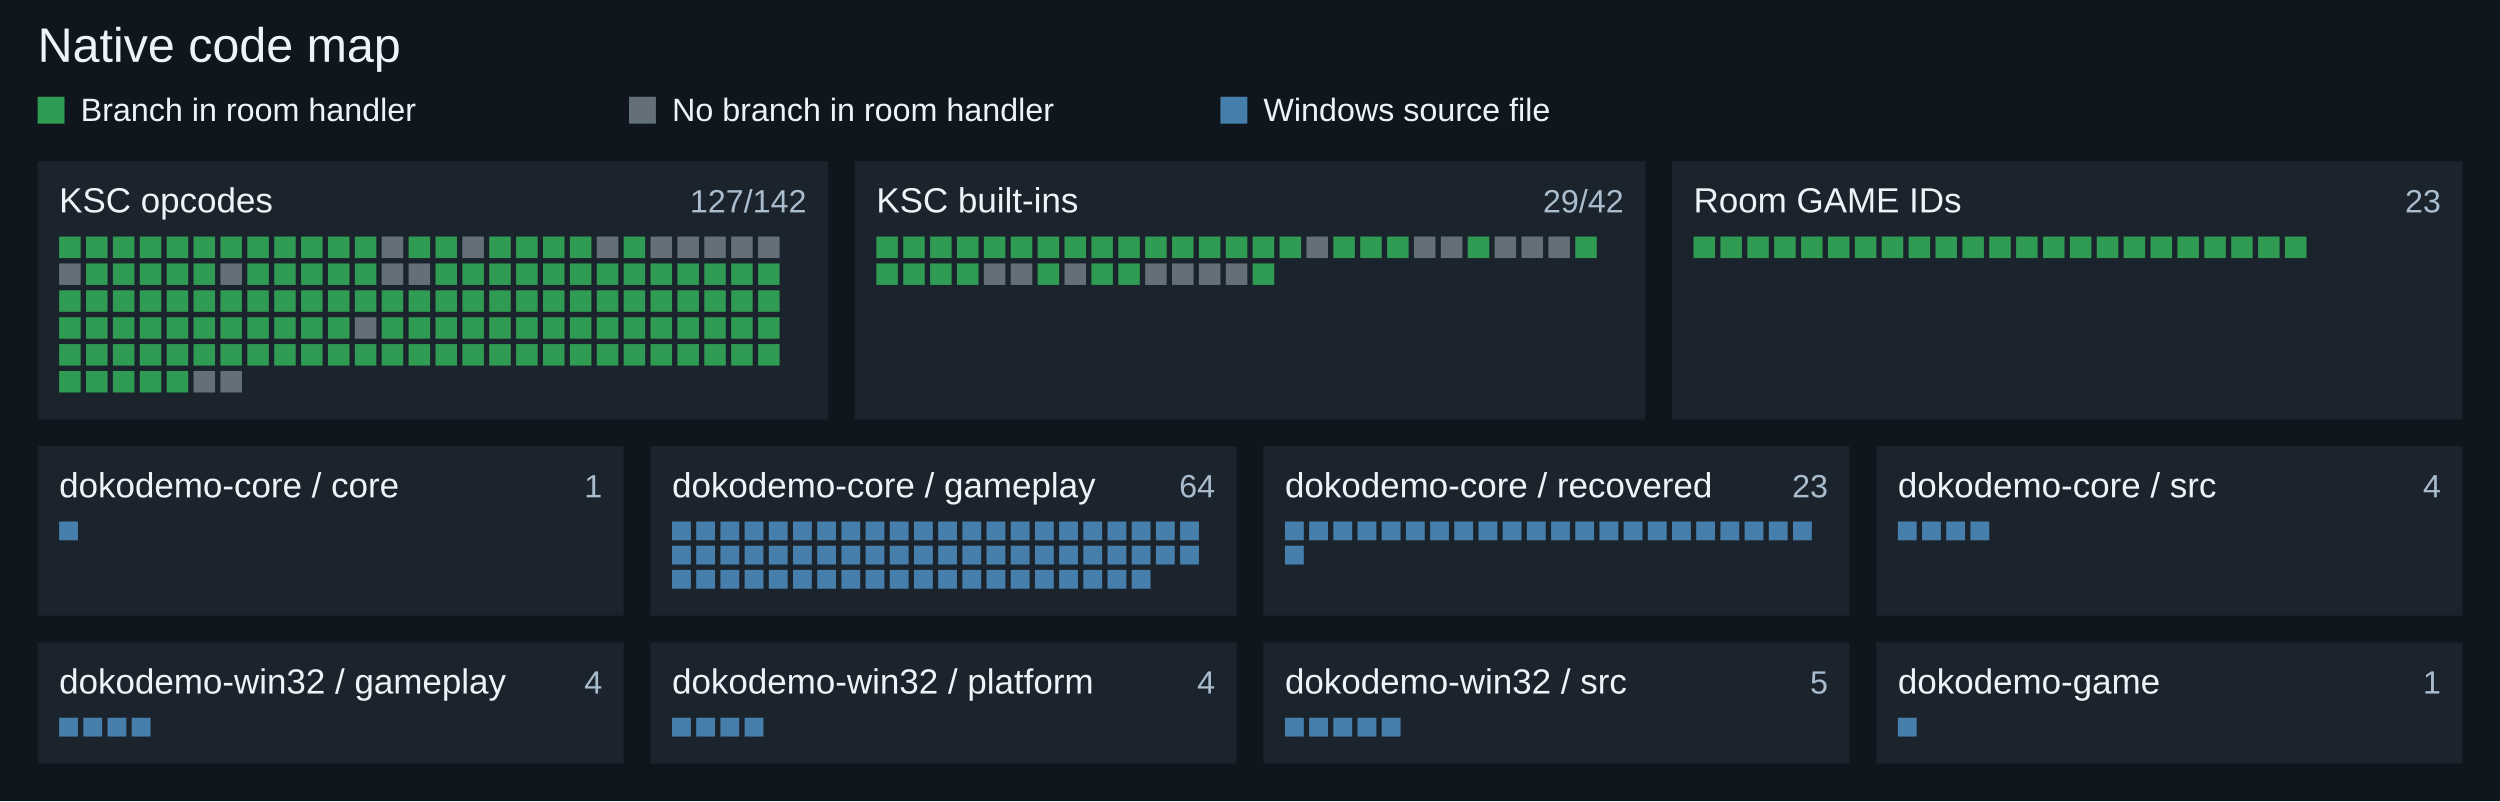
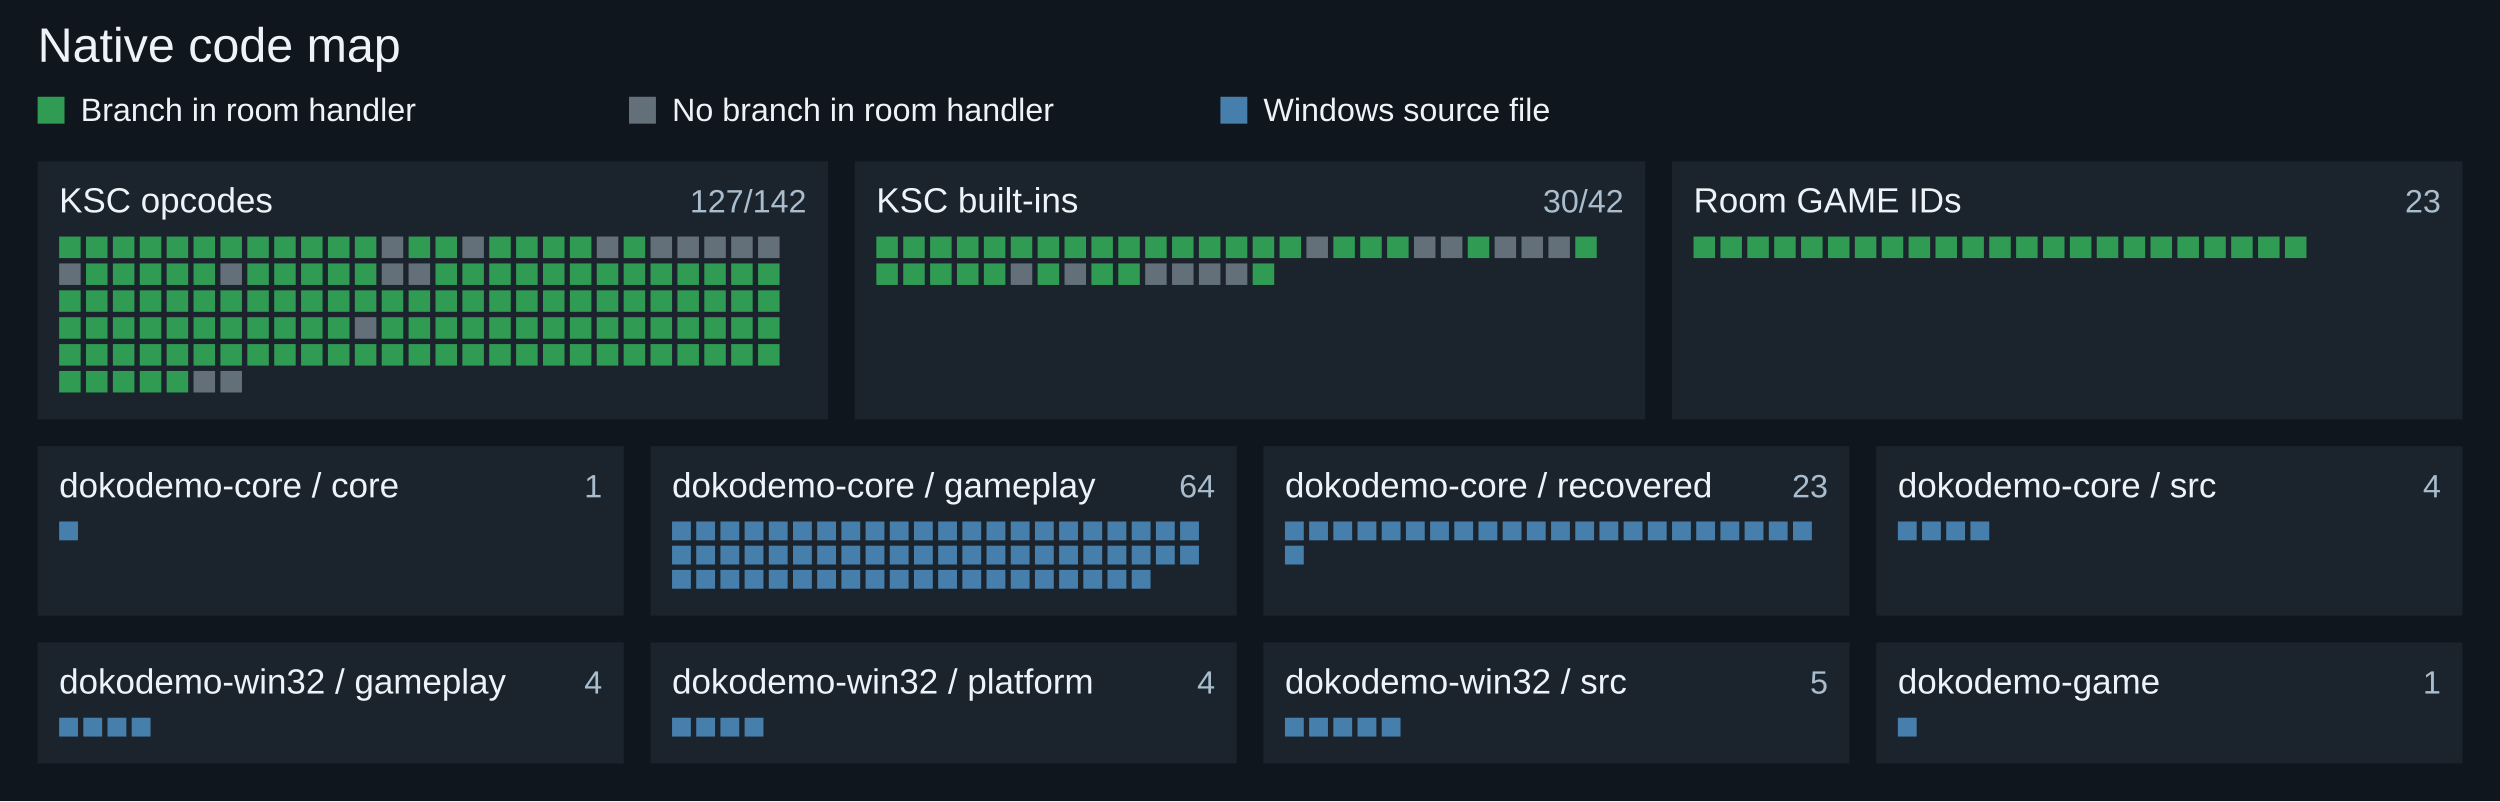
<svg xmlns="http://www.w3.org/2000/svg" width="930" height="298" viewBox="0 0 930 298" role="img" aria-label="Native code map. Each square represents a dispatch ID or Windows source file.">
  <rect x="0" y="0" width="930" height="298" fill="#10161d" />
  <g font-family="Segoe UI, Arial, sans-serif">
    <text x="14" y="23" font-size="18" fill="#edf3f8">Native code map</text>
    <rect x="14" y="36" width="10" height="10" fill="#2f9b53" />
    <text x="30" y="45" font-size="12" fill="#edf3f8">Branch in room handler</text>
    <rect x="234" y="36" width="10" height="10" fill="#63707a" />
    <text x="250" y="45" font-size="12" fill="#edf3f8">No branch in room handler</text>
    <rect x="454" y="36" width="10" height="10" fill="#477fac" />
    <text x="470" y="45" font-size="12" fill="#edf3f8">Windows source file</text>
    <rect x="14" y="60" width="294" height="96" fill="#1b242c" />
    <text x="22" y="79" font-size="13" fill="#edf3f8">KSC opcodes</text>
    <text x="300" y="79" font-size="12" fill="#a9bdce" text-anchor="end">127/142</text>
    <rect x="22" y="88" width="8" height="8" fill="#2f9b53" />
    <rect x="32" y="88" width="8" height="8" fill="#2f9b53" />
    <rect x="42" y="88" width="8" height="8" fill="#2f9b53" />
    <rect x="52" y="88" width="8" height="8" fill="#2f9b53" />
    <rect x="62" y="88" width="8" height="8" fill="#2f9b53" />
    <rect x="72" y="88" width="8" height="8" fill="#2f9b53" />
    <rect x="82" y="88" width="8" height="8" fill="#2f9b53" />
    <rect x="92" y="88" width="8" height="8" fill="#2f9b53" />
    <rect x="102" y="88" width="8" height="8" fill="#2f9b53" />
    <rect x="112" y="88" width="8" height="8" fill="#2f9b53" />
    <rect x="122" y="88" width="8" height="8" fill="#2f9b53" />
    <rect x="132" y="88" width="8" height="8" fill="#2f9b53" />
    <rect x="142" y="88" width="8" height="8" fill="#63707a" />
    <rect x="152" y="88" width="8" height="8" fill="#2f9b53" />
    <rect x="162" y="88" width="8" height="8" fill="#2f9b53" />
    <rect x="172" y="88" width="8" height="8" fill="#63707a" />
    <rect x="182" y="88" width="8" height="8" fill="#2f9b53" />
    <rect x="192" y="88" width="8" height="8" fill="#2f9b53" />
    <rect x="202" y="88" width="8" height="8" fill="#2f9b53" />
    <rect x="212" y="88" width="8" height="8" fill="#2f9b53" />
    <rect x="222" y="88" width="8" height="8" fill="#63707a" />
    <rect x="232" y="88" width="8" height="8" fill="#2f9b53" />
    <rect x="242" y="88" width="8" height="8" fill="#63707a" />
    <rect x="252" y="88" width="8" height="8" fill="#63707a" />
    <rect x="262" y="88" width="8" height="8" fill="#63707a" />
    <rect x="272" y="88" width="8" height="8" fill="#63707a" />
    <rect x="282" y="88" width="8" height="8" fill="#63707a" />
    <rect x="22" y="98" width="8" height="8" fill="#63707a" />
    <rect x="32" y="98" width="8" height="8" fill="#2f9b53" />
    <rect x="42" y="98" width="8" height="8" fill="#2f9b53" />
    <rect x="52" y="98" width="8" height="8" fill="#2f9b53" />
    <rect x="62" y="98" width="8" height="8" fill="#2f9b53" />
    <rect x="72" y="98" width="8" height="8" fill="#2f9b53" />
    <rect x="82" y="98" width="8" height="8" fill="#63707a" />
    <rect x="92" y="98" width="8" height="8" fill="#2f9b53" />
    <rect x="102" y="98" width="8" height="8" fill="#2f9b53" />
    <rect x="112" y="98" width="8" height="8" fill="#2f9b53" />
    <rect x="122" y="98" width="8" height="8" fill="#2f9b53" />
    <rect x="132" y="98" width="8" height="8" fill="#2f9b53" />
    <rect x="142" y="98" width="8" height="8" fill="#63707a" />
    <rect x="152" y="98" width="8" height="8" fill="#63707a" />
    <rect x="162" y="98" width="8" height="8" fill="#2f9b53" />
    <rect x="172" y="98" width="8" height="8" fill="#2f9b53" />
    <rect x="182" y="98" width="8" height="8" fill="#2f9b53" />
    <rect x="192" y="98" width="8" height="8" fill="#2f9b53" />
    <rect x="202" y="98" width="8" height="8" fill="#2f9b53" />
    <rect x="212" y="98" width="8" height="8" fill="#2f9b53" />
    <rect x="222" y="98" width="8" height="8" fill="#2f9b53" />
    <rect x="232" y="98" width="8" height="8" fill="#2f9b53" />
    <rect x="242" y="98" width="8" height="8" fill="#2f9b53" />
    <rect x="252" y="98" width="8" height="8" fill="#2f9b53" />
    <rect x="262" y="98" width="8" height="8" fill="#2f9b53" />
    <rect x="272" y="98" width="8" height="8" fill="#2f9b53" />
    <rect x="282" y="98" width="8" height="8" fill="#2f9b53" />
    <rect x="22" y="108" width="8" height="8" fill="#2f9b53" />
    <rect x="32" y="108" width="8" height="8" fill="#2f9b53" />
    <rect x="42" y="108" width="8" height="8" fill="#2f9b53" />
    <rect x="52" y="108" width="8" height="8" fill="#2f9b53" />
    <rect x="62" y="108" width="8" height="8" fill="#2f9b53" />
    <rect x="72" y="108" width="8" height="8" fill="#2f9b53" />
    <rect x="82" y="108" width="8" height="8" fill="#2f9b53" />
    <rect x="92" y="108" width="8" height="8" fill="#2f9b53" />
    <rect x="102" y="108" width="8" height="8" fill="#2f9b53" />
    <rect x="112" y="108" width="8" height="8" fill="#2f9b53" />
    <rect x="122" y="108" width="8" height="8" fill="#2f9b53" />
    <rect x="132" y="108" width="8" height="8" fill="#2f9b53" />
    <rect x="142" y="108" width="8" height="8" fill="#2f9b53" />
    <rect x="152" y="108" width="8" height="8" fill="#2f9b53" />
    <rect x="162" y="108" width="8" height="8" fill="#2f9b53" />
    <rect x="172" y="108" width="8" height="8" fill="#2f9b53" />
    <rect x="182" y="108" width="8" height="8" fill="#2f9b53" />
    <rect x="192" y="108" width="8" height="8" fill="#2f9b53" />
    <rect x="202" y="108" width="8" height="8" fill="#2f9b53" />
    <rect x="212" y="108" width="8" height="8" fill="#2f9b53" />
    <rect x="222" y="108" width="8" height="8" fill="#2f9b53" />
    <rect x="232" y="108" width="8" height="8" fill="#2f9b53" />
    <rect x="242" y="108" width="8" height="8" fill="#2f9b53" />
    <rect x="252" y="108" width="8" height="8" fill="#2f9b53" />
    <rect x="262" y="108" width="8" height="8" fill="#2f9b53" />
    <rect x="272" y="108" width="8" height="8" fill="#2f9b53" />
    <rect x="282" y="108" width="8" height="8" fill="#2f9b53" />
    <rect x="22" y="118" width="8" height="8" fill="#2f9b53" />
    <rect x="32" y="118" width="8" height="8" fill="#2f9b53" />
    <rect x="42" y="118" width="8" height="8" fill="#2f9b53" />
    <rect x="52" y="118" width="8" height="8" fill="#2f9b53" />
    <rect x="62" y="118" width="8" height="8" fill="#2f9b53" />
    <rect x="72" y="118" width="8" height="8" fill="#2f9b53" />
    <rect x="82" y="118" width="8" height="8" fill="#2f9b53" />
    <rect x="92" y="118" width="8" height="8" fill="#2f9b53" />
    <rect x="102" y="118" width="8" height="8" fill="#2f9b53" />
    <rect x="112" y="118" width="8" height="8" fill="#2f9b53" />
    <rect x="122" y="118" width="8" height="8" fill="#2f9b53" />
    <rect x="132" y="118" width="8" height="8" fill="#63707a" />
    <rect x="142" y="118" width="8" height="8" fill="#2f9b53" />
    <rect x="152" y="118" width="8" height="8" fill="#2f9b53" />
    <rect x="162" y="118" width="8" height="8" fill="#2f9b53" />
    <rect x="172" y="118" width="8" height="8" fill="#2f9b53" />
    <rect x="182" y="118" width="8" height="8" fill="#2f9b53" />
    <rect x="192" y="118" width="8" height="8" fill="#2f9b53" />
    <rect x="202" y="118" width="8" height="8" fill="#2f9b53" />
    <rect x="212" y="118" width="8" height="8" fill="#2f9b53" />
    <rect x="222" y="118" width="8" height="8" fill="#2f9b53" />
    <rect x="232" y="118" width="8" height="8" fill="#2f9b53" />
    <rect x="242" y="118" width="8" height="8" fill="#2f9b53" />
    <rect x="252" y="118" width="8" height="8" fill="#2f9b53" />
    <rect x="262" y="118" width="8" height="8" fill="#2f9b53" />
    <rect x="272" y="118" width="8" height="8" fill="#2f9b53" />
    <rect x="282" y="118" width="8" height="8" fill="#2f9b53" />
    <rect x="22" y="128" width="8" height="8" fill="#2f9b53" />
    <rect x="32" y="128" width="8" height="8" fill="#2f9b53" />
    <rect x="42" y="128" width="8" height="8" fill="#2f9b53" />
    <rect x="52" y="128" width="8" height="8" fill="#2f9b53" />
    <rect x="62" y="128" width="8" height="8" fill="#2f9b53" />
    <rect x="72" y="128" width="8" height="8" fill="#2f9b53" />
    <rect x="82" y="128" width="8" height="8" fill="#2f9b53" />
    <rect x="92" y="128" width="8" height="8" fill="#2f9b53" />
    <rect x="102" y="128" width="8" height="8" fill="#2f9b53" />
    <rect x="112" y="128" width="8" height="8" fill="#2f9b53" />
    <rect x="122" y="128" width="8" height="8" fill="#2f9b53" />
    <rect x="132" y="128" width="8" height="8" fill="#2f9b53" />
    <rect x="142" y="128" width="8" height="8" fill="#2f9b53" />
    <rect x="152" y="128" width="8" height="8" fill="#2f9b53" />
    <rect x="162" y="128" width="8" height="8" fill="#2f9b53" />
    <rect x="172" y="128" width="8" height="8" fill="#2f9b53" />
    <rect x="182" y="128" width="8" height="8" fill="#2f9b53" />
    <rect x="192" y="128" width="8" height="8" fill="#2f9b53" />
    <rect x="202" y="128" width="8" height="8" fill="#2f9b53" />
    <rect x="212" y="128" width="8" height="8" fill="#2f9b53" />
    <rect x="222" y="128" width="8" height="8" fill="#2f9b53" />
    <rect x="232" y="128" width="8" height="8" fill="#2f9b53" />
    <rect x="242" y="128" width="8" height="8" fill="#2f9b53" />
    <rect x="252" y="128" width="8" height="8" fill="#2f9b53" />
    <rect x="262" y="128" width="8" height="8" fill="#2f9b53" />
    <rect x="272" y="128" width="8" height="8" fill="#2f9b53" />
    <rect x="282" y="128" width="8" height="8" fill="#2f9b53" />
    <rect x="22" y="138" width="8" height="8" fill="#2f9b53" />
    <rect x="32" y="138" width="8" height="8" fill="#2f9b53" />
    <rect x="42" y="138" width="8" height="8" fill="#2f9b53" />
    <rect x="52" y="138" width="8" height="8" fill="#2f9b53" />
    <rect x="62" y="138" width="8" height="8" fill="#2f9b53" />
    <rect x="72" y="138" width="8" height="8" fill="#63707a" />
    <rect x="82" y="138" width="8" height="8" fill="#63707a" />
    <rect x="318" y="60" width="294" height="96" fill="#1b242c" />
    <text x="326" y="79" font-size="13" fill="#edf3f8">KSC built-ins</text>
-     <text x="604" y="79" font-size="12" fill="#a9bdce" text-anchor="end">29/42</text>
+     <text x="604" y="79" font-size="12" fill="#a9bdce" text-anchor="end">30/42</text>
    <rect x="326" y="88" width="8" height="8" fill="#2f9b53" />
    <rect x="336" y="88" width="8" height="8" fill="#2f9b53" />
    <rect x="346" y="88" width="8" height="8" fill="#2f9b53" />
    <rect x="356" y="88" width="8" height="8" fill="#2f9b53" />
    <rect x="366" y="88" width="8" height="8" fill="#2f9b53" />
    <rect x="376" y="88" width="8" height="8" fill="#2f9b53" />
    <rect x="386" y="88" width="8" height="8" fill="#2f9b53" />
    <rect x="396" y="88" width="8" height="8" fill="#2f9b53" />
    <rect x="406" y="88" width="8" height="8" fill="#2f9b53" />
    <rect x="416" y="88" width="8" height="8" fill="#2f9b53" />
    <rect x="426" y="88" width="8" height="8" fill="#2f9b53" />
    <rect x="436" y="88" width="8" height="8" fill="#2f9b53" />
    <rect x="446" y="88" width="8" height="8" fill="#2f9b53" />
    <rect x="456" y="88" width="8" height="8" fill="#2f9b53" />
    <rect x="466" y="88" width="8" height="8" fill="#2f9b53" />
    <rect x="476" y="88" width="8" height="8" fill="#2f9b53" />
    <rect x="486" y="88" width="8" height="8" fill="#63707a" />
    <rect x="496" y="88" width="8" height="8" fill="#2f9b53" />
    <rect x="506" y="88" width="8" height="8" fill="#2f9b53" />
    <rect x="516" y="88" width="8" height="8" fill="#2f9b53" />
    <rect x="526" y="88" width="8" height="8" fill="#63707a" />
    <rect x="536" y="88" width="8" height="8" fill="#63707a" />
    <rect x="546" y="88" width="8" height="8" fill="#2f9b53" />
    <rect x="556" y="88" width="8" height="8" fill="#63707a" />
    <rect x="566" y="88" width="8" height="8" fill="#63707a" />
    <rect x="576" y="88" width="8" height="8" fill="#63707a" />
    <rect x="586" y="88" width="8" height="8" fill="#2f9b53" />
    <rect x="326" y="98" width="8" height="8" fill="#2f9b53" />
    <rect x="336" y="98" width="8" height="8" fill="#2f9b53" />
    <rect x="346" y="98" width="8" height="8" fill="#2f9b53" />
    <rect x="356" y="98" width="8" height="8" fill="#2f9b53" />
-     <rect x="366" y="98" width="8" height="8" fill="#63707a" />
+     <rect x="366" y="98" width="8" height="8" fill="#2f9b53" />
    <rect x="376" y="98" width="8" height="8" fill="#63707a" />
    <rect x="386" y="98" width="8" height="8" fill="#2f9b53" />
    <rect x="396" y="98" width="8" height="8" fill="#63707a" />
    <rect x="406" y="98" width="8" height="8" fill="#2f9b53" />
    <rect x="416" y="98" width="8" height="8" fill="#2f9b53" />
    <rect x="426" y="98" width="8" height="8" fill="#63707a" />
    <rect x="436" y="98" width="8" height="8" fill="#63707a" />
    <rect x="446" y="98" width="8" height="8" fill="#63707a" />
    <rect x="456" y="98" width="8" height="8" fill="#63707a" />
    <rect x="466" y="98" width="8" height="8" fill="#2f9b53" />
    <rect x="622" y="60" width="294" height="96" fill="#1b242c" />
    <text x="630" y="79" font-size="13" fill="#edf3f8">Room GAME IDs</text>
    <text x="908" y="79" font-size="12" fill="#a9bdce" text-anchor="end">23</text>
    <rect x="630" y="88" width="8" height="8" fill="#2f9b53" />
    <rect x="640" y="88" width="8" height="8" fill="#2f9b53" />
    <rect x="650" y="88" width="8" height="8" fill="#2f9b53" />
    <rect x="660" y="88" width="8" height="8" fill="#2f9b53" />
    <rect x="670" y="88" width="8" height="8" fill="#2f9b53" />
    <rect x="680" y="88" width="8" height="8" fill="#2f9b53" />
    <rect x="690" y="88" width="8" height="8" fill="#2f9b53" />
    <rect x="700" y="88" width="8" height="8" fill="#2f9b53" />
    <rect x="710" y="88" width="8" height="8" fill="#2f9b53" />
    <rect x="720" y="88" width="8" height="8" fill="#2f9b53" />
    <rect x="730" y="88" width="8" height="8" fill="#2f9b53" />
    <rect x="740" y="88" width="8" height="8" fill="#2f9b53" />
    <rect x="750" y="88" width="8" height="8" fill="#2f9b53" />
    <rect x="760" y="88" width="8" height="8" fill="#2f9b53" />
    <rect x="770" y="88" width="8" height="8" fill="#2f9b53" />
    <rect x="780" y="88" width="8" height="8" fill="#2f9b53" />
    <rect x="790" y="88" width="8" height="8" fill="#2f9b53" />
    <rect x="800" y="88" width="8" height="8" fill="#2f9b53" />
    <rect x="810" y="88" width="8" height="8" fill="#2f9b53" />
    <rect x="820" y="88" width="8" height="8" fill="#2f9b53" />
    <rect x="830" y="88" width="8" height="8" fill="#2f9b53" />
    <rect x="840" y="88" width="8" height="8" fill="#2f9b53" />
    <rect x="850" y="88" width="8" height="8" fill="#2f9b53" />
    <rect x="14" y="166" width="218" height="63" fill="#1b242c" />
    <text x="22" y="185" font-size="13" fill="#edf3f8">dokodemo-core / core</text>
    <text x="224" y="185" font-size="12" fill="#a9bdce" text-anchor="end">1</text>
    <rect x="22" y="194" width="7" height="7" fill="#477fac" />
    <rect x="242" y="166" width="218" height="63" fill="#1b242c" />
    <text x="250" y="185" font-size="13" fill="#edf3f8">dokodemo-core / gameplay</text>
    <text x="452" y="185" font-size="12" fill="#a9bdce" text-anchor="end">64</text>
    <rect x="250" y="194" width="7" height="7" fill="#477fac" />
    <rect x="259" y="194" width="7" height="7" fill="#477fac" />
    <rect x="268" y="194" width="7" height="7" fill="#477fac" />
    <rect x="277" y="194" width="7" height="7" fill="#477fac" />
    <rect x="286" y="194" width="7" height="7" fill="#477fac" />
    <rect x="295" y="194" width="7" height="7" fill="#477fac" />
    <rect x="304" y="194" width="7" height="7" fill="#477fac" />
    <rect x="313" y="194" width="7" height="7" fill="#477fac" />
    <rect x="322" y="194" width="7" height="7" fill="#477fac" />
    <rect x="331" y="194" width="7" height="7" fill="#477fac" />
    <rect x="340" y="194" width="7" height="7" fill="#477fac" />
    <rect x="349" y="194" width="7" height="7" fill="#477fac" />
    <rect x="358" y="194" width="7" height="7" fill="#477fac" />
    <rect x="367" y="194" width="7" height="7" fill="#477fac" />
    <rect x="376" y="194" width="7" height="7" fill="#477fac" />
    <rect x="385" y="194" width="7" height="7" fill="#477fac" />
    <rect x="394" y="194" width="7" height="7" fill="#477fac" />
    <rect x="403" y="194" width="7" height="7" fill="#477fac" />
    <rect x="412" y="194" width="7" height="7" fill="#477fac" />
    <rect x="421" y="194" width="7" height="7" fill="#477fac" />
    <rect x="430" y="194" width="7" height="7" fill="#477fac" />
    <rect x="439" y="194" width="7" height="7" fill="#477fac" />
    <rect x="250" y="203" width="7" height="7" fill="#477fac" />
    <rect x="259" y="203" width="7" height="7" fill="#477fac" />
    <rect x="268" y="203" width="7" height="7" fill="#477fac" />
    <rect x="277" y="203" width="7" height="7" fill="#477fac" />
    <rect x="286" y="203" width="7" height="7" fill="#477fac" />
    <rect x="295" y="203" width="7" height="7" fill="#477fac" />
    <rect x="304" y="203" width="7" height="7" fill="#477fac" />
    <rect x="313" y="203" width="7" height="7" fill="#477fac" />
    <rect x="322" y="203" width="7" height="7" fill="#477fac" />
    <rect x="331" y="203" width="7" height="7" fill="#477fac" />
    <rect x="340" y="203" width="7" height="7" fill="#477fac" />
    <rect x="349" y="203" width="7" height="7" fill="#477fac" />
    <rect x="358" y="203" width="7" height="7" fill="#477fac" />
    <rect x="367" y="203" width="7" height="7" fill="#477fac" />
    <rect x="376" y="203" width="7" height="7" fill="#477fac" />
    <rect x="385" y="203" width="7" height="7" fill="#477fac" />
    <rect x="394" y="203" width="7" height="7" fill="#477fac" />
    <rect x="403" y="203" width="7" height="7" fill="#477fac" />
    <rect x="412" y="203" width="7" height="7" fill="#477fac" />
    <rect x="421" y="203" width="7" height="7" fill="#477fac" />
    <rect x="430" y="203" width="7" height="7" fill="#477fac" />
    <rect x="439" y="203" width="7" height="7" fill="#477fac" />
    <rect x="250" y="212" width="7" height="7" fill="#477fac" />
    <rect x="259" y="212" width="7" height="7" fill="#477fac" />
    <rect x="268" y="212" width="7" height="7" fill="#477fac" />
    <rect x="277" y="212" width="7" height="7" fill="#477fac" />
    <rect x="286" y="212" width="7" height="7" fill="#477fac" />
    <rect x="295" y="212" width="7" height="7" fill="#477fac" />
    <rect x="304" y="212" width="7" height="7" fill="#477fac" />
    <rect x="313" y="212" width="7" height="7" fill="#477fac" />
    <rect x="322" y="212" width="7" height="7" fill="#477fac" />
    <rect x="331" y="212" width="7" height="7" fill="#477fac" />
    <rect x="340" y="212" width="7" height="7" fill="#477fac" />
    <rect x="349" y="212" width="7" height="7" fill="#477fac" />
    <rect x="358" y="212" width="7" height="7" fill="#477fac" />
    <rect x="367" y="212" width="7" height="7" fill="#477fac" />
    <rect x="376" y="212" width="7" height="7" fill="#477fac" />
    <rect x="385" y="212" width="7" height="7" fill="#477fac" />
    <rect x="394" y="212" width="7" height="7" fill="#477fac" />
    <rect x="403" y="212" width="7" height="7" fill="#477fac" />
    <rect x="412" y="212" width="7" height="7" fill="#477fac" />
    <rect x="421" y="212" width="7" height="7" fill="#477fac" />
    <rect x="470" y="166" width="218" height="63" fill="#1b242c" />
    <text x="478" y="185" font-size="13" fill="#edf3f8">dokodemo-core / recovered</text>
    <text x="680" y="185" font-size="12" fill="#a9bdce" text-anchor="end">23</text>
    <rect x="478" y="194" width="7" height="7" fill="#477fac" />
    <rect x="487" y="194" width="7" height="7" fill="#477fac" />
    <rect x="496" y="194" width="7" height="7" fill="#477fac" />
    <rect x="505" y="194" width="7" height="7" fill="#477fac" />
    <rect x="514" y="194" width="7" height="7" fill="#477fac" />
    <rect x="523" y="194" width="7" height="7" fill="#477fac" />
    <rect x="532" y="194" width="7" height="7" fill="#477fac" />
    <rect x="541" y="194" width="7" height="7" fill="#477fac" />
    <rect x="550" y="194" width="7" height="7" fill="#477fac" />
    <rect x="559" y="194" width="7" height="7" fill="#477fac" />
    <rect x="568" y="194" width="7" height="7" fill="#477fac" />
    <rect x="577" y="194" width="7" height="7" fill="#477fac" />
    <rect x="586" y="194" width="7" height="7" fill="#477fac" />
    <rect x="595" y="194" width="7" height="7" fill="#477fac" />
    <rect x="604" y="194" width="7" height="7" fill="#477fac" />
    <rect x="613" y="194" width="7" height="7" fill="#477fac" />
    <rect x="622" y="194" width="7" height="7" fill="#477fac" />
    <rect x="631" y="194" width="7" height="7" fill="#477fac" />
    <rect x="640" y="194" width="7" height="7" fill="#477fac" />
    <rect x="649" y="194" width="7" height="7" fill="#477fac" />
    <rect x="658" y="194" width="7" height="7" fill="#477fac" />
    <rect x="667" y="194" width="7" height="7" fill="#477fac" />
    <rect x="478" y="203" width="7" height="7" fill="#477fac" />
    <rect x="698" y="166" width="218" height="63" fill="#1b242c" />
    <text x="706" y="185" font-size="13" fill="#edf3f8">dokodemo-core / src</text>
    <text x="908" y="185" font-size="12" fill="#a9bdce" text-anchor="end">4</text>
    <rect x="706" y="194" width="7" height="7" fill="#477fac" />
    <rect x="715" y="194" width="7" height="7" fill="#477fac" />
    <rect x="724" y="194" width="7" height="7" fill="#477fac" />
    <rect x="733" y="194" width="7" height="7" fill="#477fac" />
    <rect x="14" y="239" width="218" height="45" fill="#1b242c" />
    <text x="22" y="258" font-size="13" fill="#edf3f8">dokodemo-win32 / gameplay</text>
    <text x="224" y="258" font-size="12" fill="#a9bdce" text-anchor="end">4</text>
    <rect x="22" y="267" width="7" height="7" fill="#477fac" />
    <rect x="31" y="267" width="7" height="7" fill="#477fac" />
    <rect x="40" y="267" width="7" height="7" fill="#477fac" />
    <rect x="49" y="267" width="7" height="7" fill="#477fac" />
    <rect x="242" y="239" width="218" height="45" fill="#1b242c" />
    <text x="250" y="258" font-size="13" fill="#edf3f8">dokodemo-win32 / platform</text>
    <text x="452" y="258" font-size="12" fill="#a9bdce" text-anchor="end">4</text>
    <rect x="250" y="267" width="7" height="7" fill="#477fac" />
    <rect x="259" y="267" width="7" height="7" fill="#477fac" />
    <rect x="268" y="267" width="7" height="7" fill="#477fac" />
    <rect x="277" y="267" width="7" height="7" fill="#477fac" />
    <rect x="470" y="239" width="218" height="45" fill="#1b242c" />
    <text x="478" y="258" font-size="13" fill="#edf3f8">dokodemo-win32 / src</text>
    <text x="680" y="258" font-size="12" fill="#a9bdce" text-anchor="end">5</text>
    <rect x="478" y="267" width="7" height="7" fill="#477fac" />
    <rect x="487" y="267" width="7" height="7" fill="#477fac" />
    <rect x="496" y="267" width="7" height="7" fill="#477fac" />
    <rect x="505" y="267" width="7" height="7" fill="#477fac" />
    <rect x="514" y="267" width="7" height="7" fill="#477fac" />
    <rect x="698" y="239" width="218" height="45" fill="#1b242c" />
    <text x="706" y="258" font-size="13" fill="#edf3f8">dokodemo-game</text>
    <text x="908" y="258" font-size="12" fill="#a9bdce" text-anchor="end">1</text>
    <rect x="706" y="267" width="7" height="7" fill="#477fac" />
  </g>
</svg>
